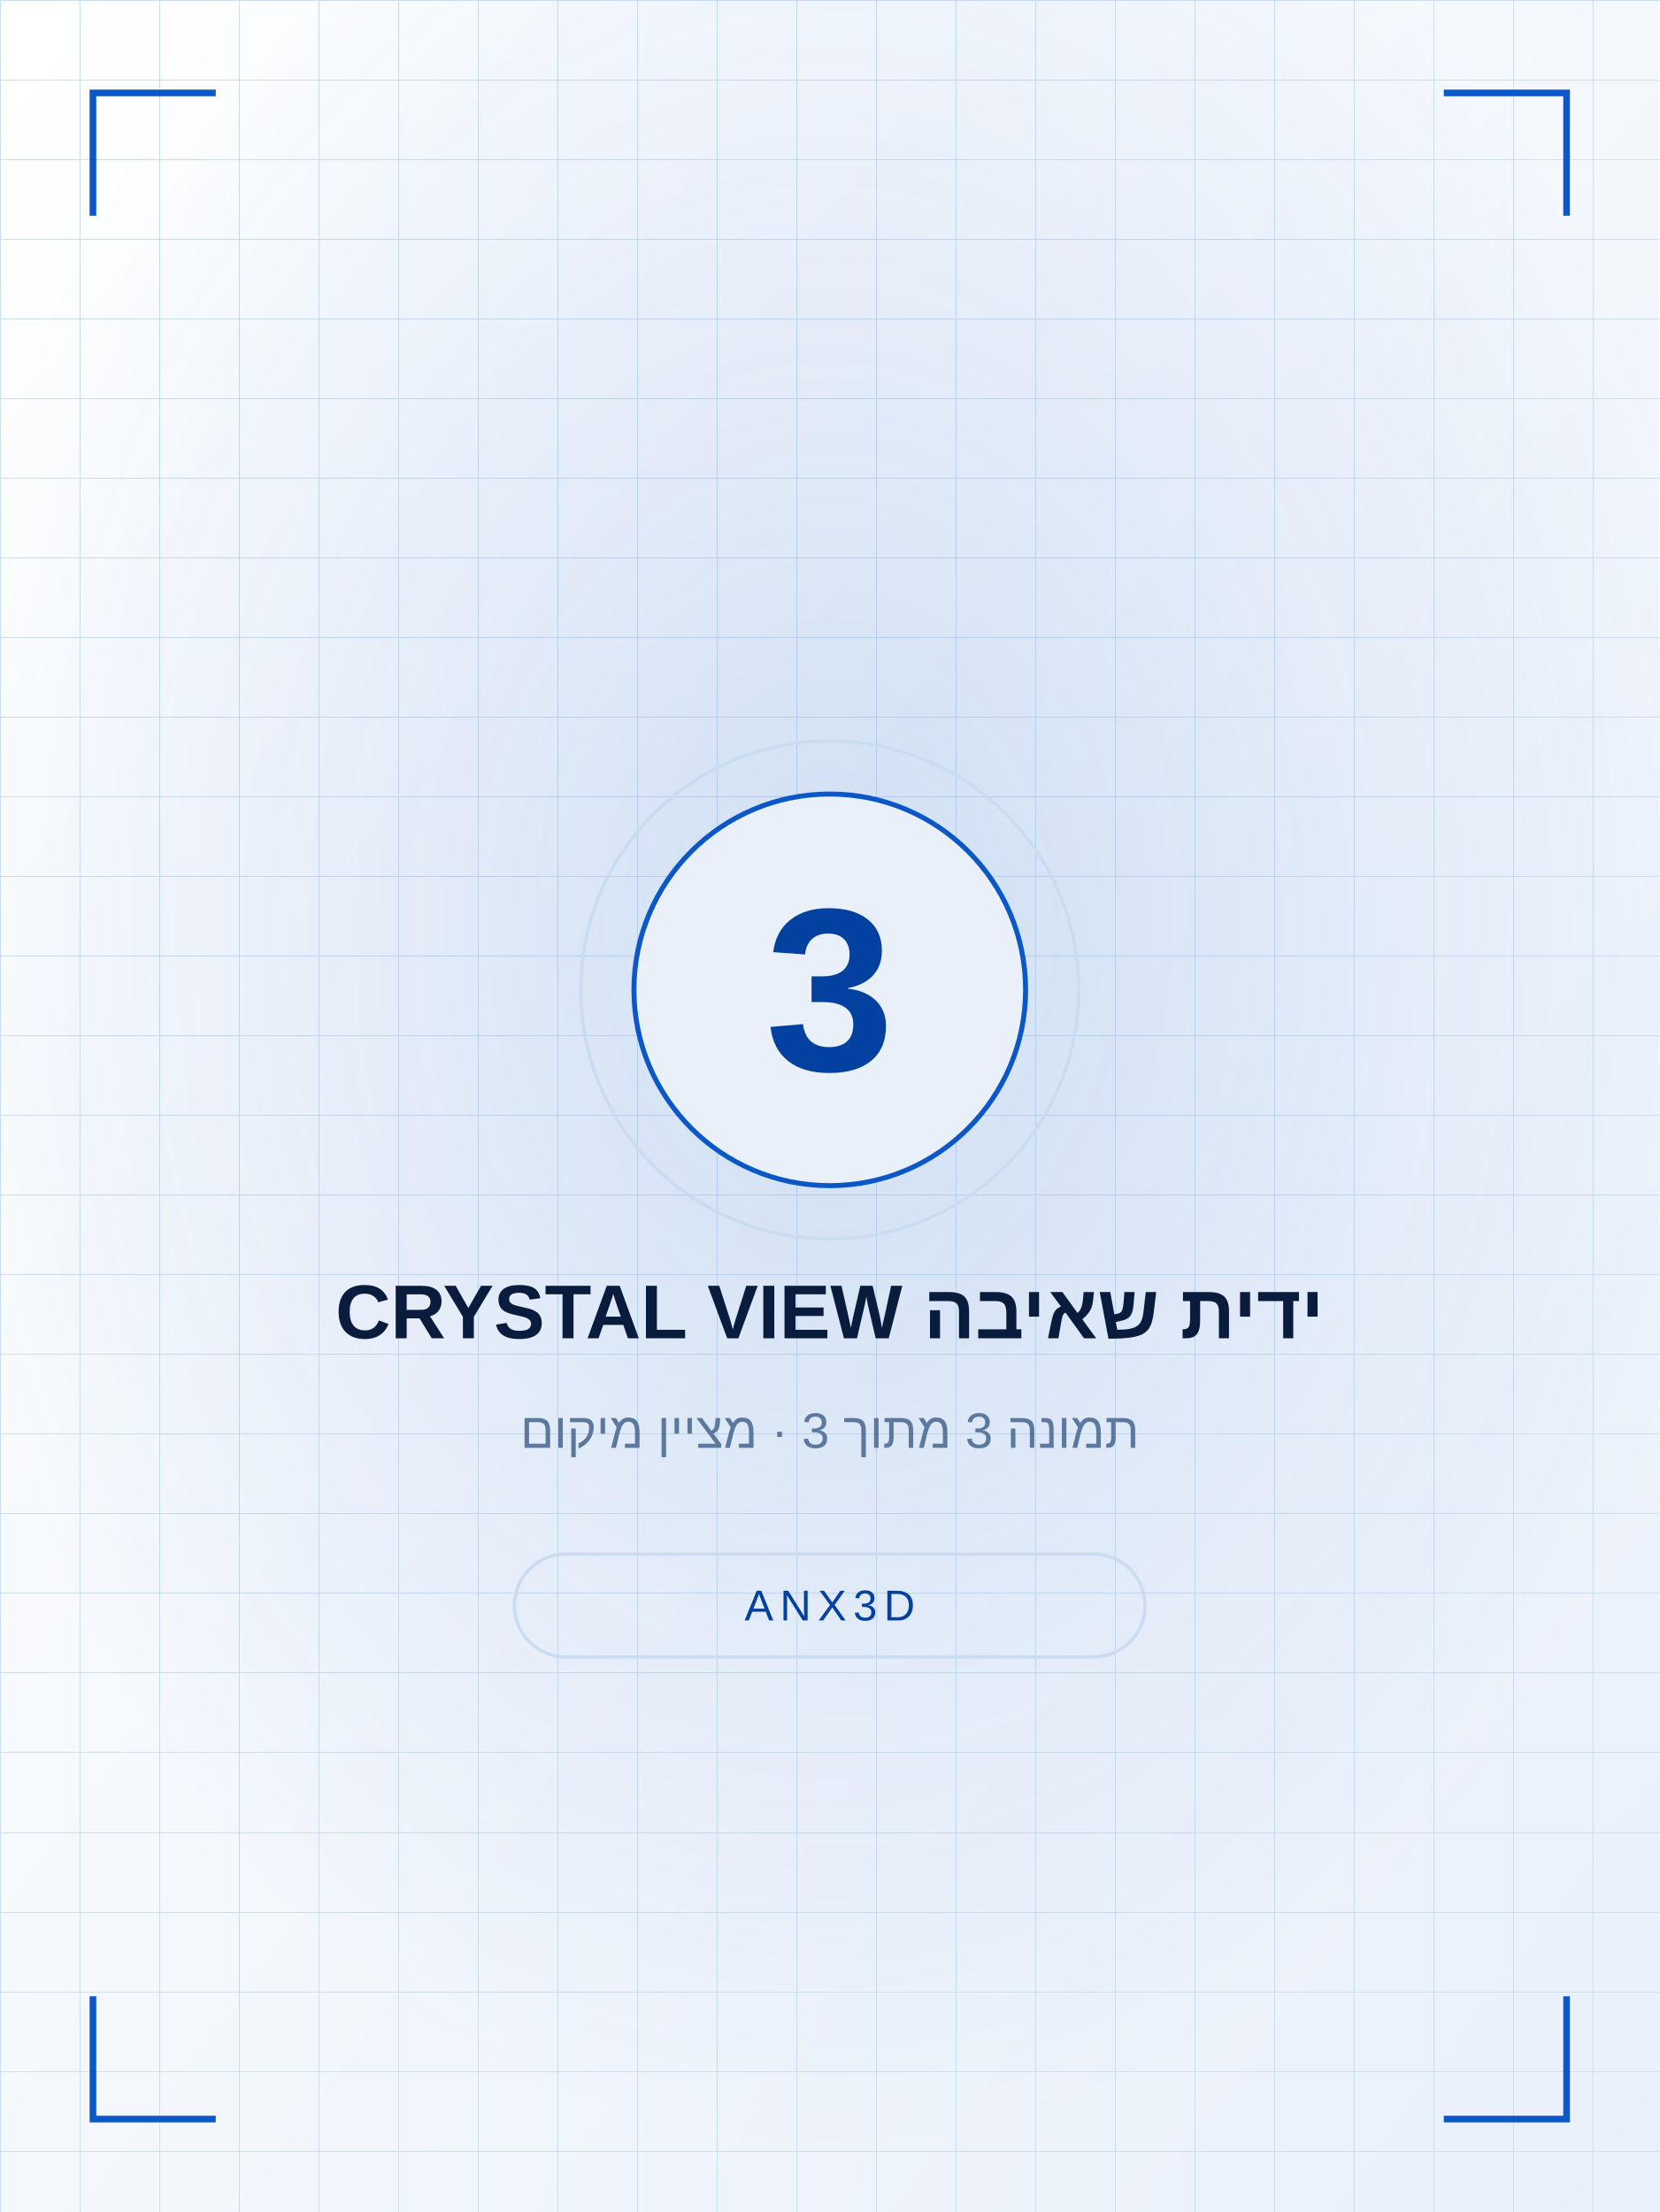
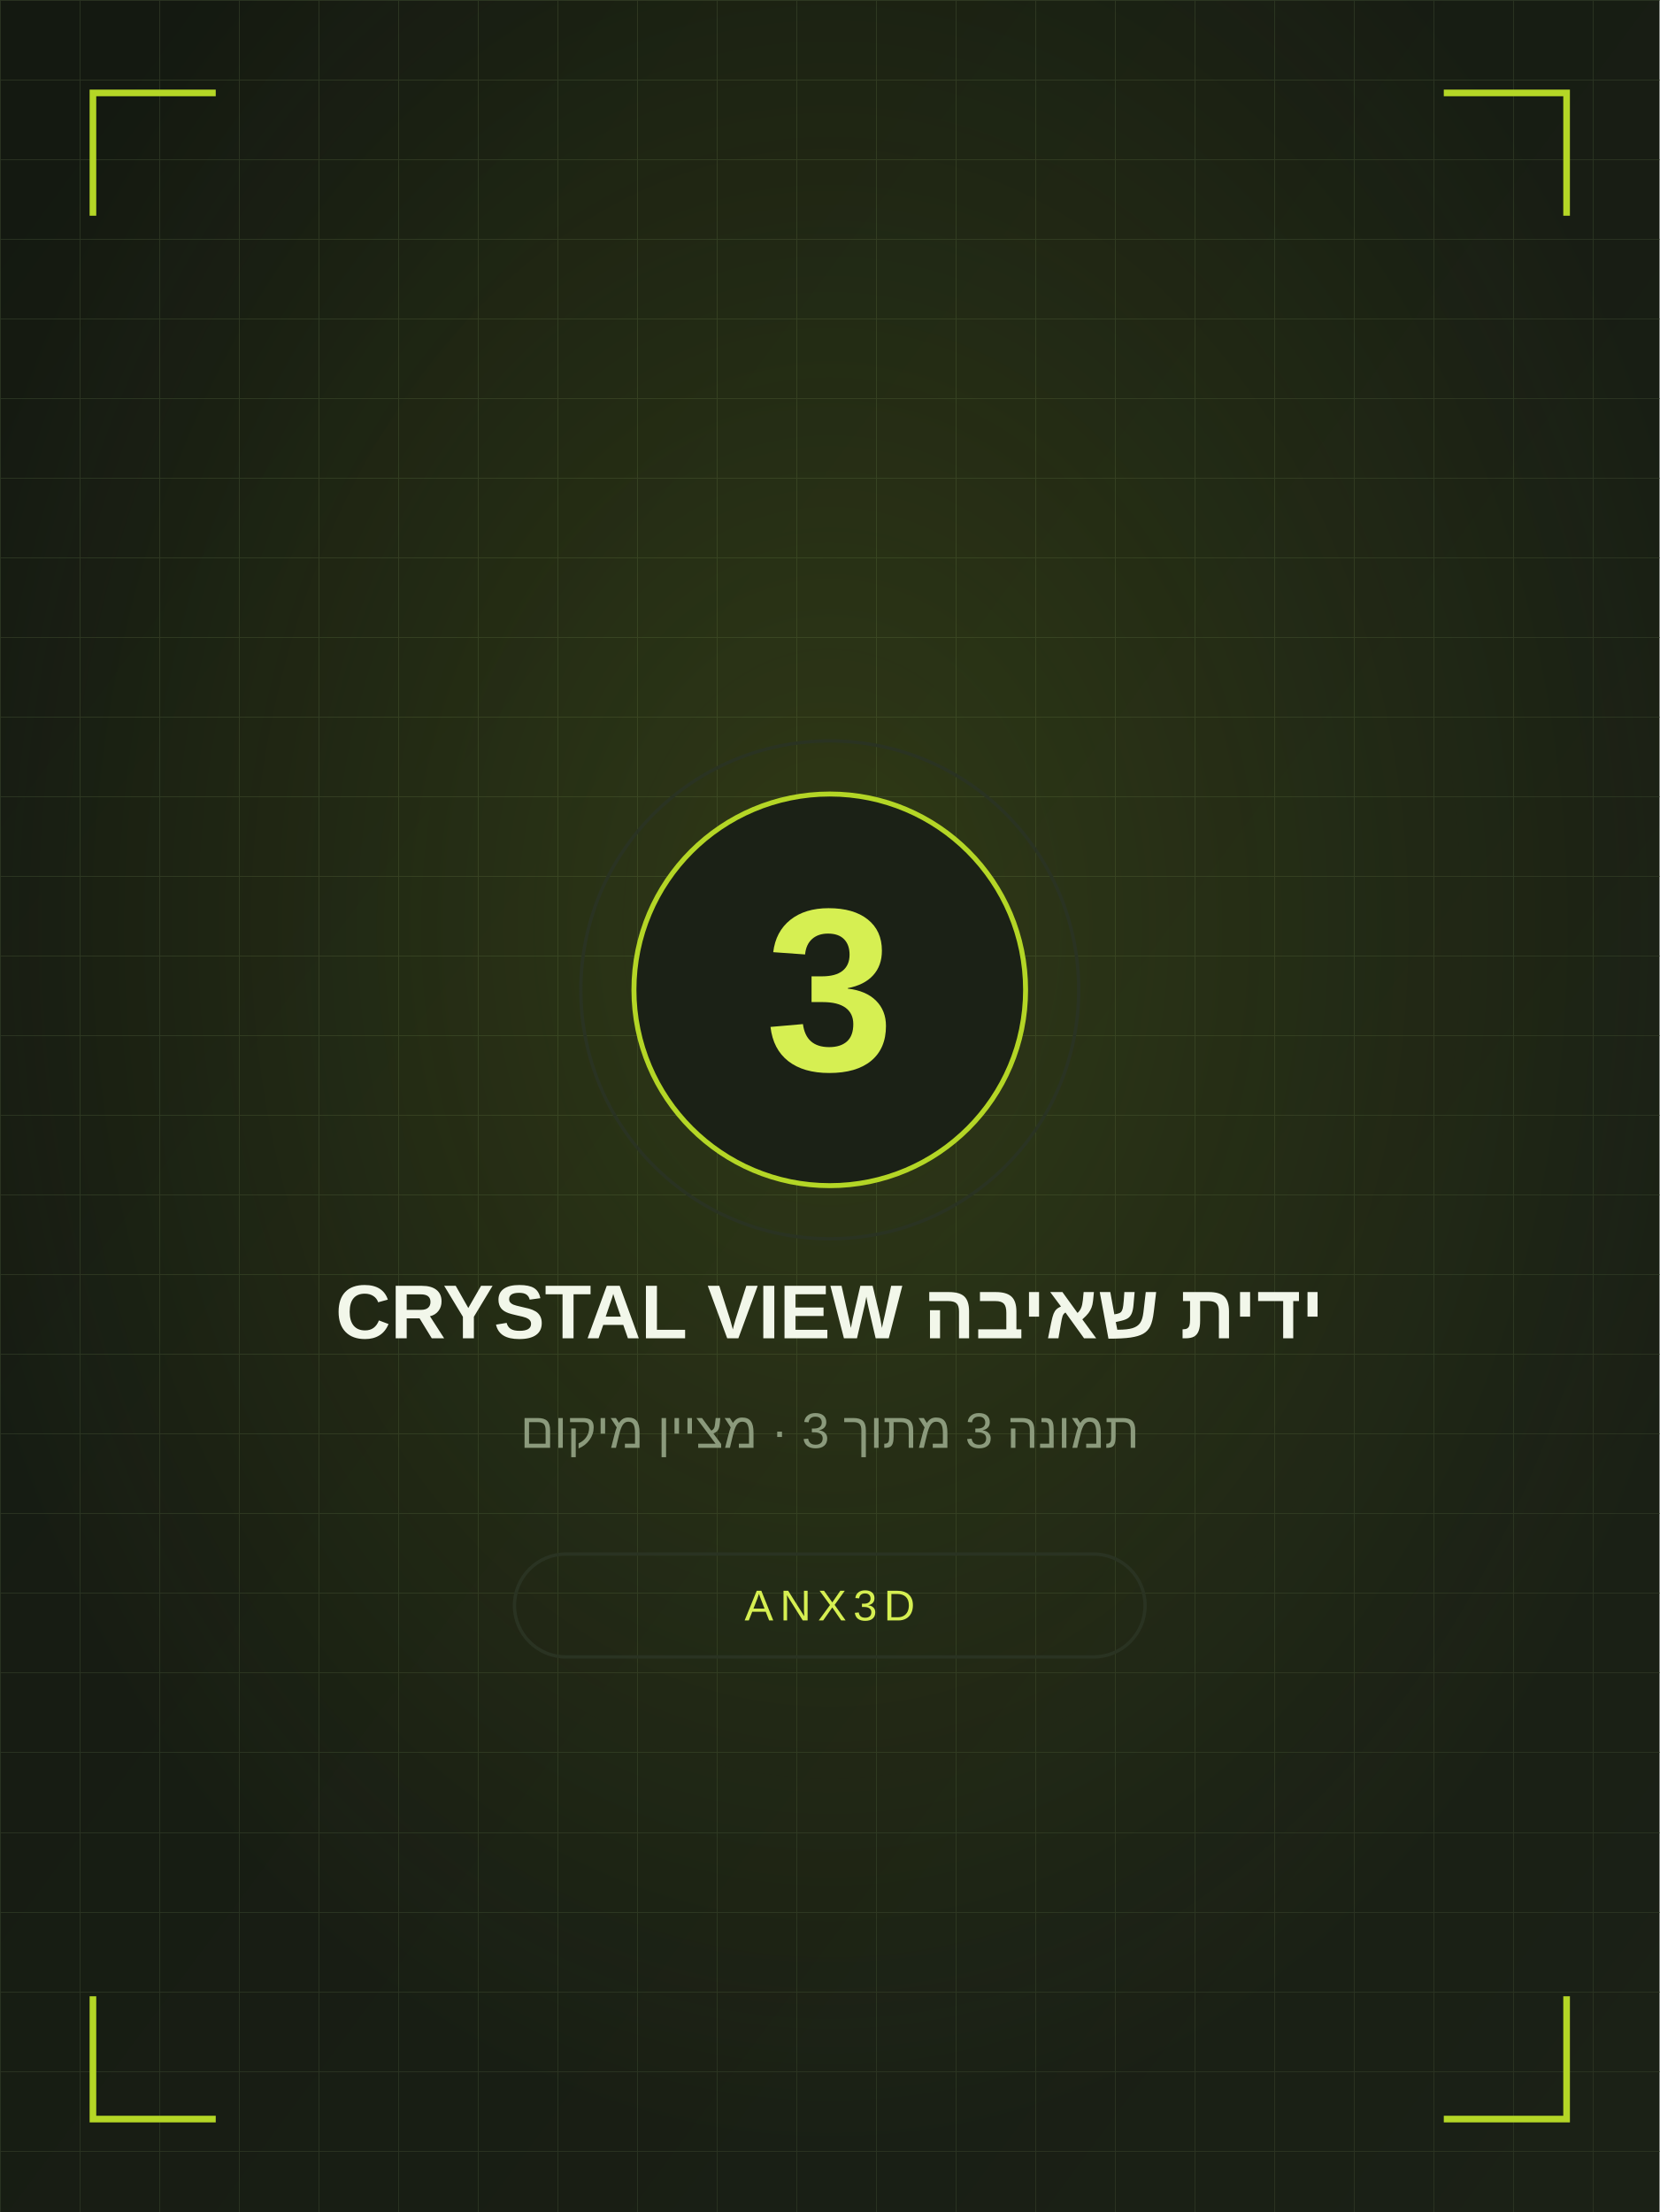
<svg xmlns="http://www.w3.org/2000/svg" width="1000" height="1333" viewBox="0 0 1000 1333" role="img" aria-label="ידית שאיבה CRYSTAL VIEW — תמונה 3 מתוך 3 (מציין מיקום)">
  <defs>
    <linearGradient id="bg" x1="0" y1="0" x2="1" y2="1">
-       <stop offset="0%" stop-color="#ffffff" />
-       <stop offset="100%" stop-color="#e9f0fa" />
+       <stop offset="0%" stop-color="#141911" />
+       <stop offset="100%" stop-color="#1b2116" />
    </linearGradient>
    <pattern id="grid" width="48" height="48" patternUnits="userSpaceOnUse">
-       <path d="M48 0H0V48" fill="none" stroke="#c9dcf1" stroke-width="1" />
+       <path d="M48 0H0V48" fill="none" stroke="#2a3322" stroke-width="1" />
    </pattern>
    <radialGradient id="glow" cx="50%" cy="42%" r="55%">
-       <stop offset="0%" stop-color="#0b57c7" stop-opacity="0.16" />
-       <stop offset="100%" stop-color="#0b57c7" stop-opacity="0" />
+       <stop offset="0%" stop-color="#b4d626" stop-opacity="0.16" />
+       <stop offset="100%" stop-color="#b4d626" stop-opacity="0" />
    </radialGradient>
  </defs>
  <rect width="1000" height="1333" fill="url(#bg)" />
  <rect width="1000" height="1333" fill="url(#grid)" />
  <rect width="1000" height="1333" fill="url(#glow)" />
-   <path d="M56 128V56h72" fill="none" stroke="#0b57c7" stroke-width="4" stroke-linecap="square" />
-   <path d="M872 56h72v72" fill="none" stroke="#0b57c7" stroke-width="4" stroke-linecap="square" />
-   <path d="M944 1205v72h-72" fill="none" stroke="#0b57c7" stroke-width="4" stroke-linecap="square" />
-   <path d="M128 1277H56v-72" fill="none" stroke="#0b57c7" stroke-width="4" stroke-linecap="square" />
-   <circle cx="500" cy="596.5" r="150" fill="none" stroke="#c9dcf1" stroke-width="2" />
-   <circle cx="500" cy="596.5" r="118" fill="#e9f0fa" stroke="#0b57c7" stroke-width="3" />
-   <text x="500" y="596.5" text-anchor="middle" dominant-baseline="central" font-family="Heebo, Arial, sans-serif" font-size="140" font-weight="700" fill="#0341a0">3</text>
-   <text x="500" y="806.5" text-anchor="middle" direction="rtl" font-family="Heebo, Arial, sans-serif" font-size="46" font-weight="700" fill="#0a1c3d">ידית שאיבה CRYSTAL VIEW</text>
-   <text x="500" y="872.5" text-anchor="middle" direction="rtl" font-family="Heebo, Arial, sans-serif" font-size="30" fill="#5c789e">תמונה 3 מתוך 3 · מציין מיקום</text>
-   <rect x="310" y="936.5" width="380" height="62" rx="31" fill="none" stroke="#c9dcf1" stroke-width="2" />
-   <text x="500" y="967.5" text-anchor="middle" dominant-baseline="central" font-family="Heebo, Arial, sans-serif" font-size="26" letter-spacing="4" fill="#0341a0">ANX3D</text>
+   <path d="M56 128V56h72" fill="none" stroke="#b4d626" stroke-width="4" stroke-linecap="square" />
+   <path d="M872 56h72v72" fill="none" stroke="#b4d626" stroke-width="4" stroke-linecap="square" />
+   <path d="M944 1205v72h-72" fill="none" stroke="#b4d626" stroke-width="4" stroke-linecap="square" />
+   <path d="M128 1277H56v-72" fill="none" stroke="#b4d626" stroke-width="4" stroke-linecap="square" />
+   <circle cx="500" cy="596.5" r="150" fill="none" stroke="#2a3322" stroke-width="2" />
+   <circle cx="500" cy="596.5" r="118" fill="#1b2116" stroke="#b4d626" stroke-width="3" />
+   <text x="500" y="596.5" text-anchor="middle" dominant-baseline="central" font-family="Heebo, Arial, sans-serif" font-size="140" font-weight="700" fill="#d6ef52">3</text>
+   <text x="500" y="806.5" text-anchor="middle" direction="rtl" font-family="Heebo, Arial, sans-serif" font-size="46" font-weight="700" fill="#f2f7ea">ידית שאיבה CRYSTAL VIEW</text>
+   <text x="500" y="872.5" text-anchor="middle" direction="rtl" font-family="Heebo, Arial, sans-serif" font-size="30" fill="#8b9a7c">תמונה 3 מתוך 3 · מציין מיקום</text>
+   <rect x="310" y="936.5" width="380" height="62" rx="31" fill="none" stroke="#2a3322" stroke-width="2" />
+   <text x="500" y="967.5" text-anchor="middle" dominant-baseline="central" font-family="Heebo, Arial, sans-serif" font-size="26" letter-spacing="4" fill="#d6ef52">ANX3D</text>
</svg>
